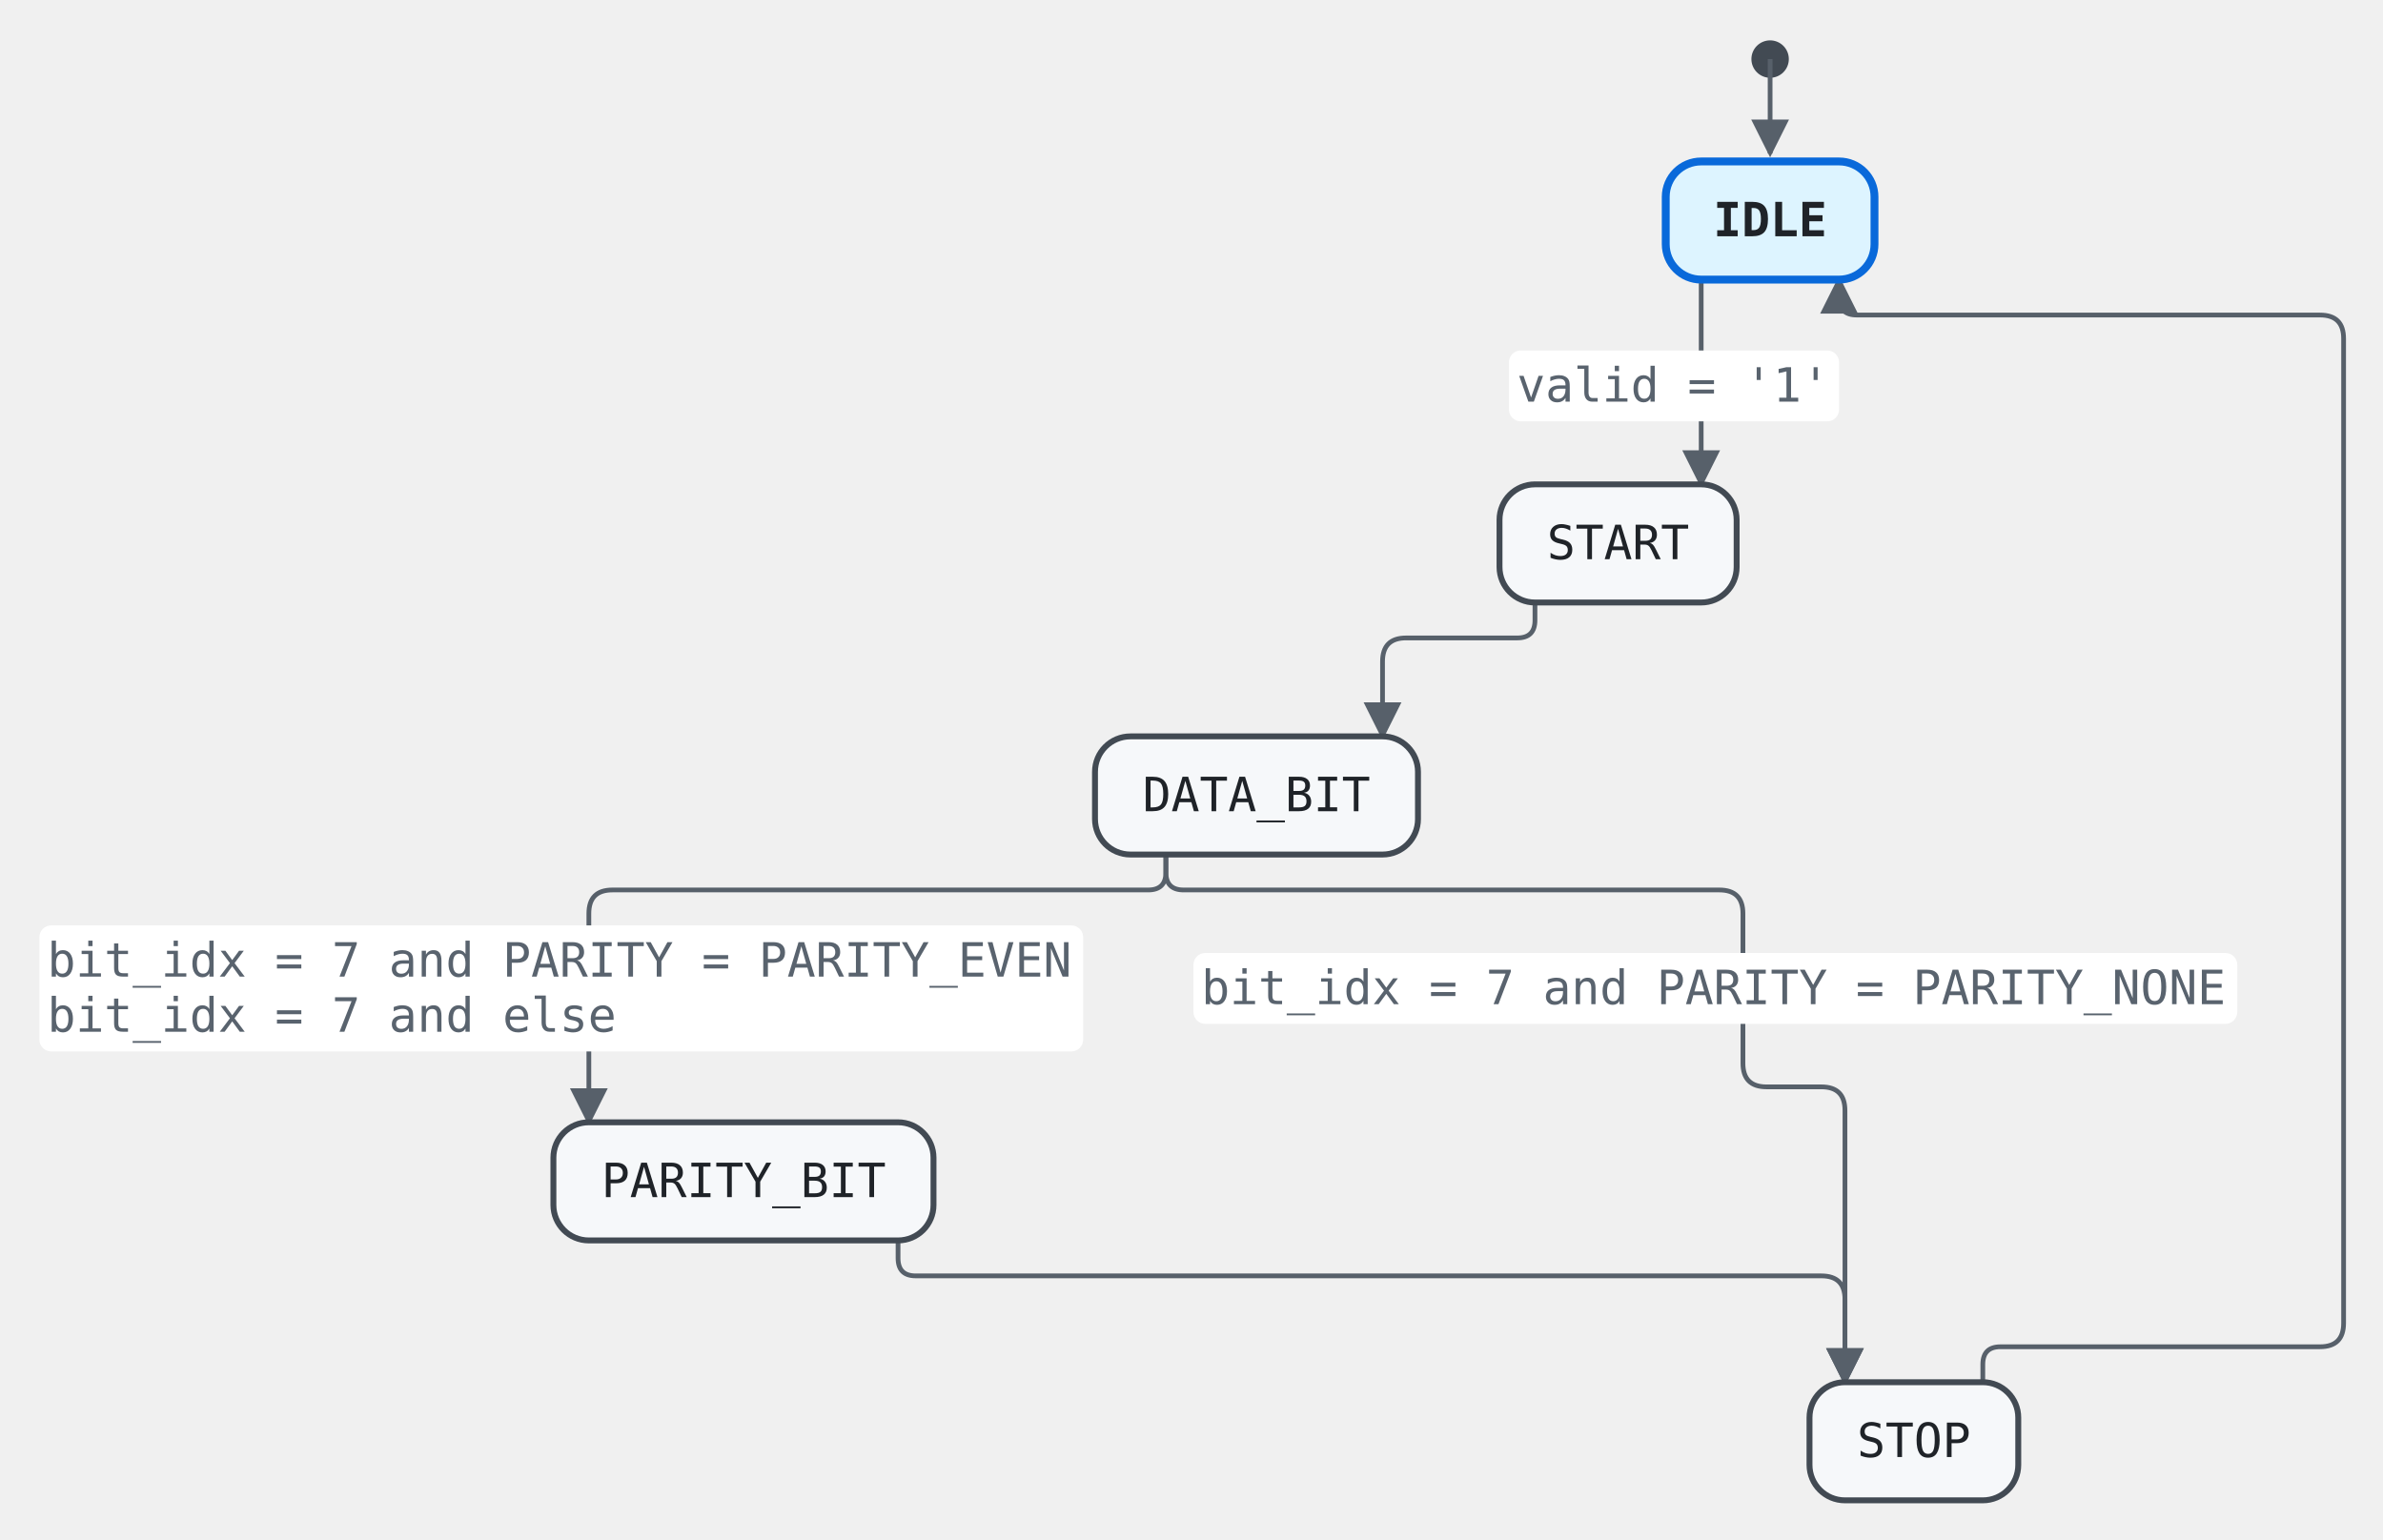
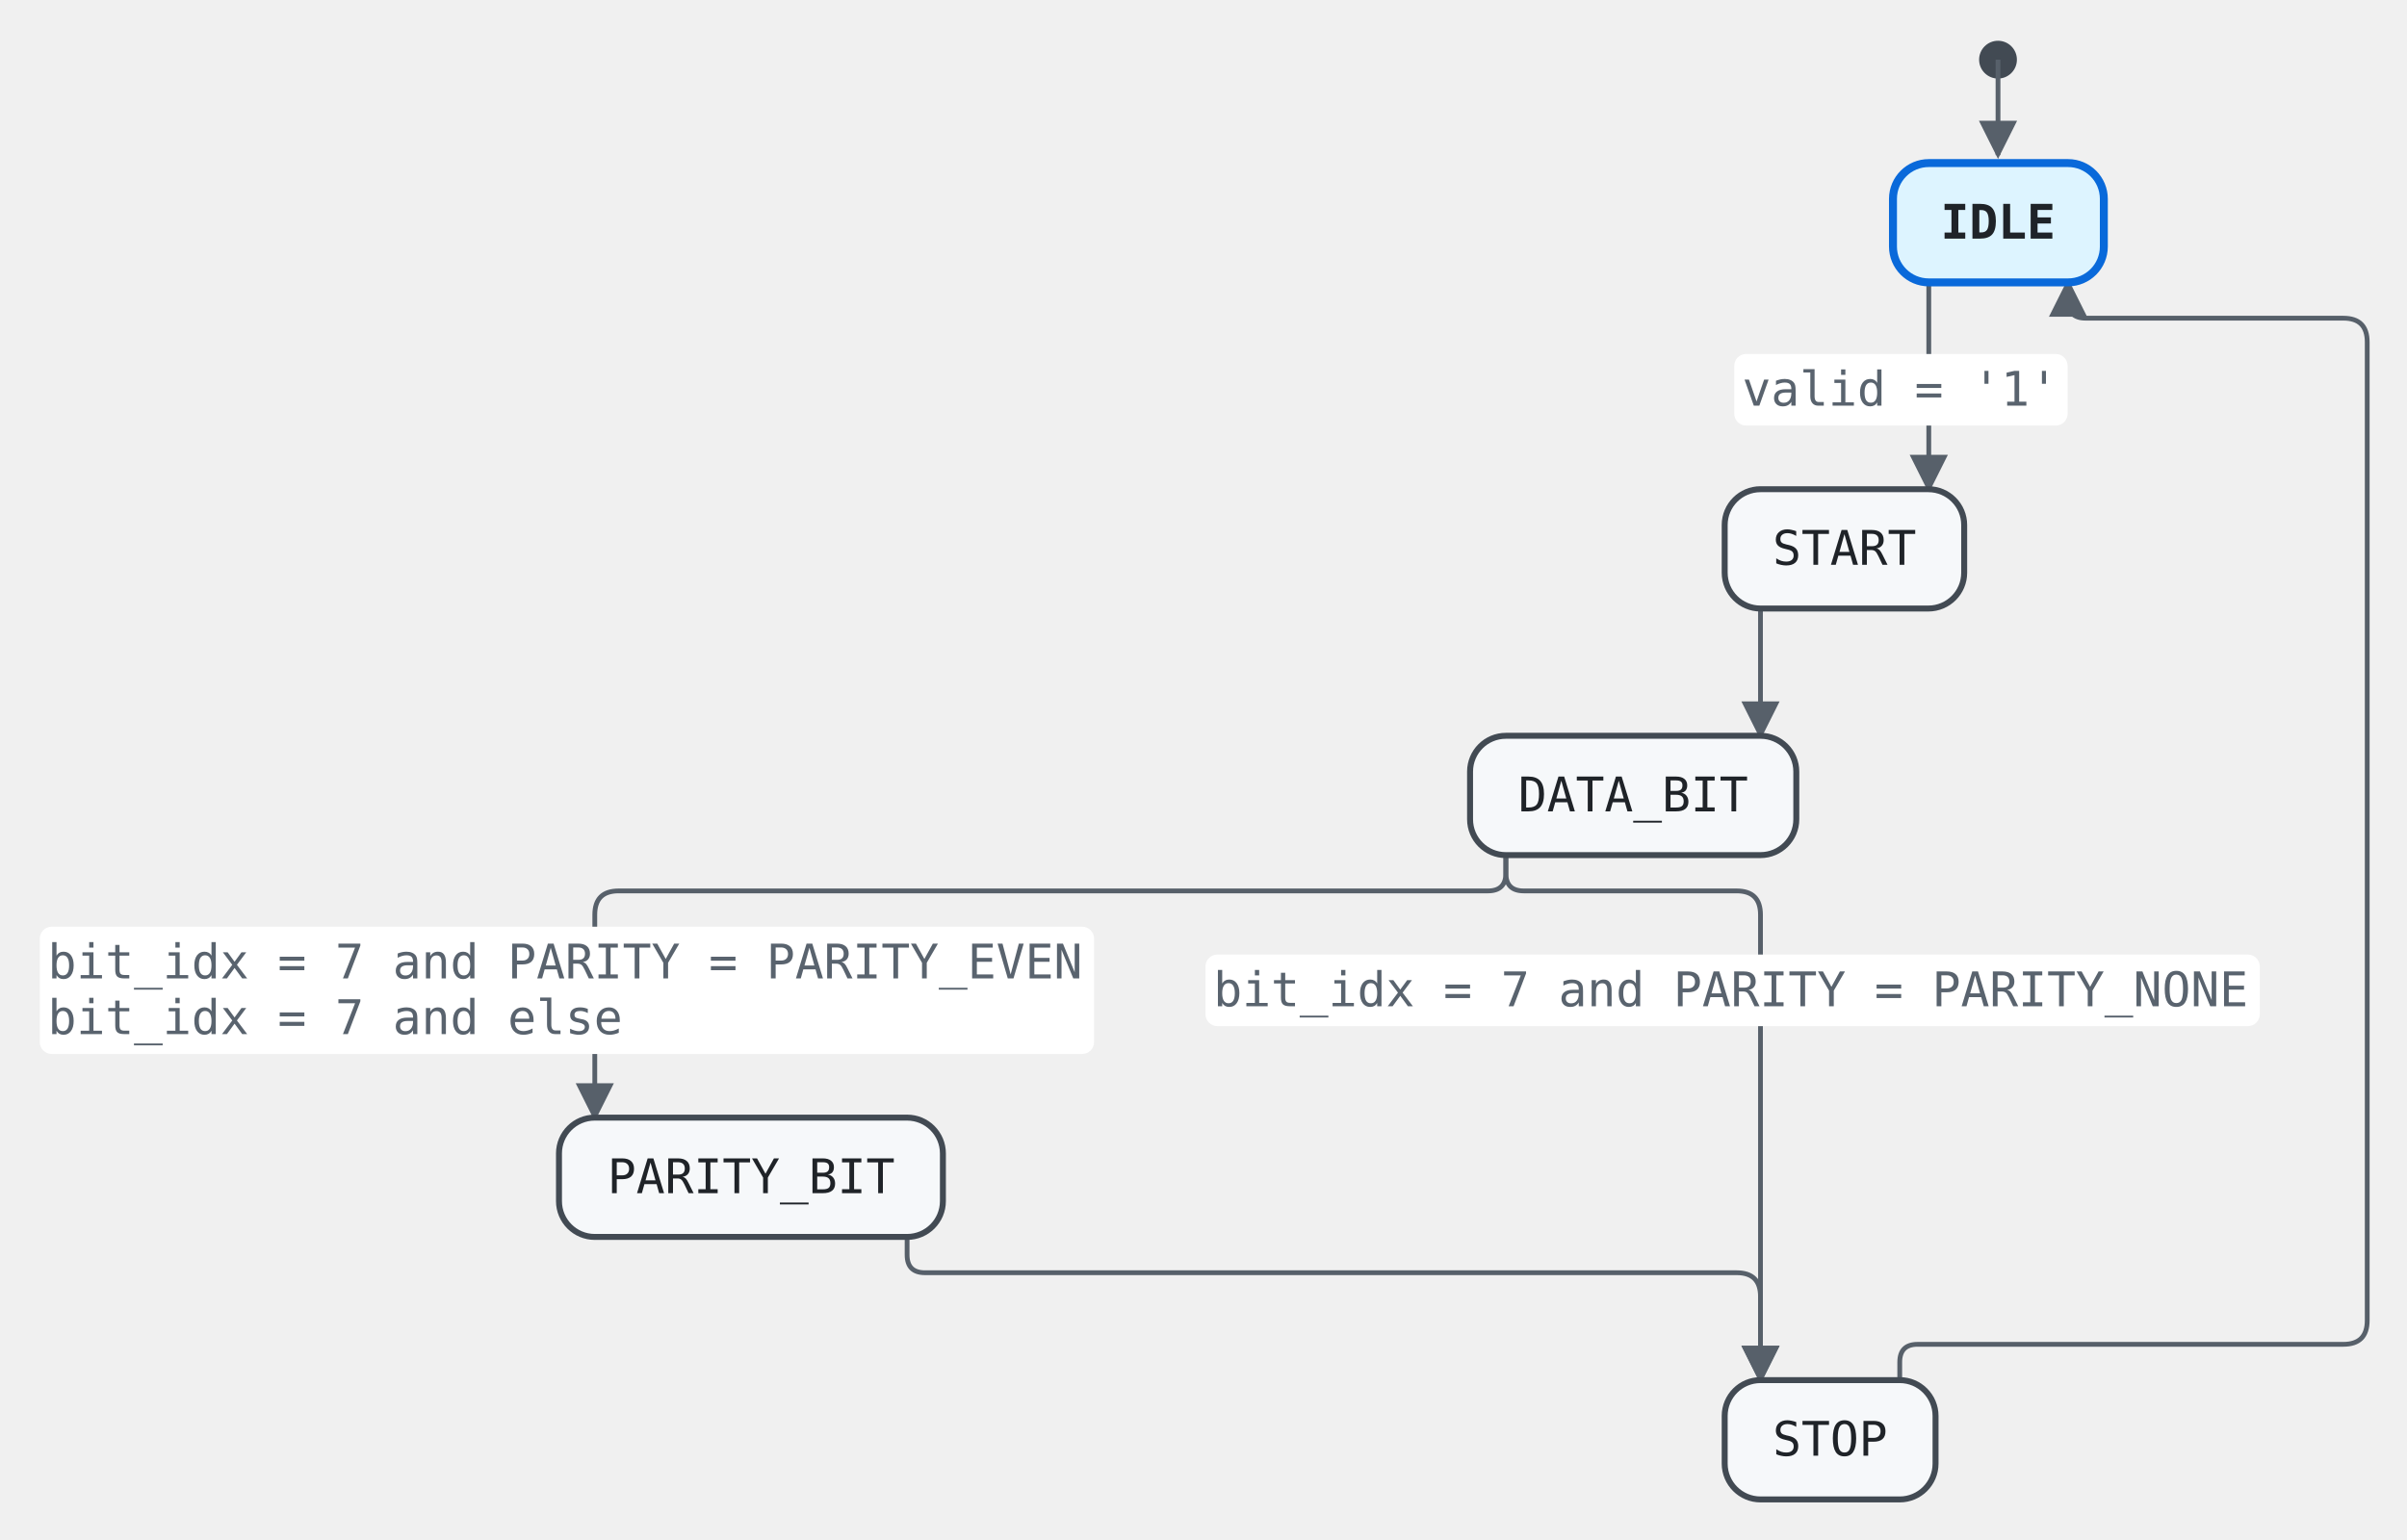
- <svg xmlns="http://www.w3.org/2000/svg" class="vfl-svg" width="605" height="391" viewBox="-9.0 -41.0 605.0 391.0" role="img">
+ <svg xmlns="http://www.w3.org/2000/svg" class="vfl-svg" width="605" height="387" viewBox="-9.0 -41.0 605.0 387.0" role="img">
  <style>.vfl-box{fill:#f6f8fa;stroke:#424a53;stroke-width:1.5}.vfl-head{fill:#ddf4ff;stroke:#424a53;stroke-width:1.5}.vfl-ext{fill:#ffffff;stroke:#8c959f;stroke-width:1.2;stroke-dasharray:4 3}.vfl-sep{stroke:#8c959f;stroke-width:1;stroke-dasharray:3 3}.vfl-pin{stroke:#424a53;stroke-width:1.5;fill:#424a53}.vfl-edge{stroke:#57606a;stroke-width:1.2;fill:none}.vfl-arrow{fill:#57606a}.vfl-wire{stroke:#0969da;stroke-width:1.3;fill:none}.vfl-dot{fill:#0969da}.vfl-term{fill:#ddf4ff;stroke:#424a53;stroke-width:1.2}.vfl-small{font-size:10px}.vfl-actual{fill:#0550ae}.vfl-cross{stroke:#cf222e;stroke-width:1.5;fill:none}.vfl-cross-text{fill:#cf222e}.vfl-grid{stroke:#d0d7de;stroke-width:0.8;stroke-dasharray:2 3}.vfl-wave{stroke:#424a53;stroke-width:1.3;fill:none}.vfl-wave-x{fill:url(#vfl-hatch)}.vfl-wave-d0{fill:#ffffff}.vfl-wave-d2{fill:#ffffff}.vfl-wave-d3{fill:#fff8c5}.vfl-wave-d4{fill:#ffebe9}.vfl-wave-d5{fill:#ddf4ff}.vfl-wave-d6{fill:#dafbe1}.vfl-wave-d7{fill:#fbefff}.vfl-wave-d8{fill:#fff1e5}.vfl-wave-d9{fill:#eaeef2}.vfl-gap{fill:#ffffff;stroke:#424a53;stroke-width:1}.vfl-state{fill:#f6f8fa;stroke:#424a53;stroke-width:1.5}.vfl-initial{fill:#ddf4ff;stroke:#0969da;stroke-width:2}.vfl-label-bg{fill:#ffffff}text{font-family:ui-monospace,SFMono-Regular,Menlo,Consolas,'DejaVu Sans Mono','Liberation Mono',monospace;font-size:12px;fill:#1f2328}.vfl-title{font-weight:bold}.vfl-muted{fill:#59636e}a:hover text{text-decoration:underline}@media (prefers-color-scheme:dark){.vfl-box{fill:#151b23;stroke:#9198a1}.vfl-head{fill:#0c2d6b;stroke:#9198a1}.vfl-ext{fill:#0d1117;stroke:#656c76}.vfl-sep{stroke:#656c76}.vfl-pin{stroke:#9198a1;fill:#9198a1}.vfl-edge{stroke:#9198a1}.vfl-arrow{fill:#9198a1}.vfl-wire{stroke:#4493f8}.vfl-dot{fill:#4493f8}.vfl-term{fill:#0c2d6b;stroke:#9198a1}.vfl-actual{fill:#79c0ff}.vfl-cross{stroke:#ff7b72}.vfl-cross-text{fill:#ff7b72}.vfl-grid{stroke:#3d444d}.vfl-wave{stroke:#9198a1}.vfl-wave-d0{fill:#151b23}.vfl-wave-d2{fill:#151b23}.vfl-wave-d3{fill:#3b2e00}.vfl-wave-d4{fill:#4c1d1d}.vfl-wave-d5{fill:#0c2d6b}.vfl-wave-d6{fill:#0f3a1d}.vfl-wave-d7{fill:#3a1d4c}.vfl-wave-d8{fill:#4a2a10}.vfl-wave-d9{fill:#262c36}.vfl-gap{fill:#0d1117;stroke:#9198a1}.vfl-state{fill:#151b23;stroke:#9198a1}.vfl-initial{fill:#0c2d6b;stroke:#4493f8}.vfl-label-bg{fill:#0d1117}text{fill:#f0f6fc}.vfl-muted{fill:#9198a1}}</style>
  <defs>
    <marker id="vfl-arrow" viewBox="0 0 10 10" refX="9" refY="5" markerWidth="8" markerHeight="8" orient="auto-start-reverse">
      <path class="vfl-arrow" d="M0,0L10,5L0,10z" />
    </marker>
  </defs>
-   <path class="vfl-edge" marker-end="url(#vfl-arrow)" d="M422.9,30.0L422.9,82.0" />
-   <path class="vfl-edge" marker-end="url(#vfl-arrow)" d="M380.7,112.0L380.7,116.5Q380.7,121.0 376.2,121.0L348.0,121.0Q342.0,121.0 342.0,127.0L342.0,146.0" />
-   <path class="vfl-edge" marker-end="url(#vfl-arrow)" d="M287.0,176.0L287.0,180.5Q287.0,185.0 282.5,185.0L146.5,185.0Q140.5,185.0 140.5,191.0L140.5,244.0" />
-   <path class="vfl-edge" marker-end="url(#vfl-arrow)" d="M287.0,176.0L287.0,180.5Q287.0,185.0 291.5,185.0L427.5,185.0Q433.5,185.0 433.5,191.0L433.5,229.0Q433.5,235.0 439.5,235.0L453.4,235.0Q459.4,235.0 459.4,241.0L459.4,310.0" />
-   <path class="vfl-edge" marker-end="url(#vfl-arrow)" d="M219.0,274.0L219.0,278.5Q219.0,283.0 223.5,283.0L453.4,283.0Q459.4,283.0 459.4,289.0L459.4,310.0" />
-   <path class="vfl-edge" marker-end="url(#vfl-arrow)" d="M494.4,310.0L494.4,305.5Q494.4,301.0 498.9,301.0L580.0,301.0Q586.0,301.0 586.0,295.0L586.0,45.0Q586.0,39.0 580.0,39.0L462.4,39.0Q457.9,39.0 457.9,34.5L457.9,30.0" />
-   <rect class="vfl-initial" x="413.9" y="0.0" width="53.0" height="30.0" rx="9.0" />
-   <text x="440.4" y="19.0" text-anchor="middle" class="vfl-title">IDLE</text>
-   <circle class="vfl-pin" cx="440.4" cy="-26.0" r="4" />
-   <path class="vfl-edge" marker-end="url(#vfl-arrow)" d="M440.4,-26.0L440.4,-2.0" />
-   <rect class="vfl-state" x="371.7" y="82.0" width="60.2" height="30.0" rx="9.0" />
-   <text x="401.8" y="101.0" text-anchor="middle">START</text>
-   <rect class="vfl-state" x="269.0" y="146.0" width="82.0" height="30.0" rx="9.0" />
-   <text x="310.0" y="165.0" text-anchor="middle">DATA_BIT</text>
-   <rect class="vfl-state" x="131.5" y="244.0" width="96.5" height="30.0" rx="9.0" />
-   <text x="179.8" y="263.0" text-anchor="middle">PARITY_BIT</text>
-   <rect class="vfl-state" x="450.4" y="310.0" width="53.0" height="30.0" rx="9.0" />
-   <text x="476.9" y="329.0" text-anchor="middle">STOP</text>
-   <rect class="vfl-label-bg" x="374.1" y="48.0" width="83.8" height="18.0" rx="3" />
-   <text x="376.1" y="61.0" text-anchor="start" class="vfl-muted">valid = '1'</text>
-   <rect class="vfl-label-bg" x="1.0" y="194.0" width="265.0" height="32.0" rx="3" />
-   <text x="3.0" y="207.0" text-anchor="start" class="vfl-muted">bit_idx = 7 and PARITY = PARITY_EVEN</text>
-   <text x="3.0" y="221.0" text-anchor="start" class="vfl-muted">bit_idx = 7 and else</text>
-   <rect class="vfl-label-bg" x="294.0" y="201.0" width="265.0" height="18.0" rx="3" />
-   <text x="296.0" y="214.0" text-anchor="start" class="vfl-muted">bit_idx = 7 and PARITY = PARITY_NONE</text>
+   <path class="vfl-edge" marker-end="url(#vfl-arrow)" d="M475.8,30.0L475.8,82.0" />
+   <path class="vfl-edge" marker-end="url(#vfl-arrow)" d="M433.5,112.0L433.5,144.0" />
+   <path class="vfl-edge" marker-end="url(#vfl-arrow)" d="M369.5,174.0L369.5,178.5Q369.5,183.0 365.0,183.0L146.5,183.0Q140.5,183.0 140.5,189.0L140.5,240.0" />
+   <path class="vfl-edge" marker-end="url(#vfl-arrow)" d="M369.5,174.0L369.5,178.5Q369.5,183.0 374.0,183.0L427.5,183.0Q433.5,183.0 433.5,189.0L433.5,306.0" />
+   <path class="vfl-edge" marker-end="url(#vfl-arrow)" d="M219.0,270.0L219.0,274.5Q219.0,279.0 223.5,279.0L427.5,279.0Q433.5,279.0 433.5,285.0L433.5,306.0" />
+   <path class="vfl-edge" marker-end="url(#vfl-arrow)" d="M468.5,306.0L468.5,301.5Q468.5,297.0 473.0,297.0L580.0,297.0Q586.0,297.0 586.0,291.0L586.0,45.0Q586.0,39.0 580.0,39.0L515.2,39.0Q510.8,39.0 510.8,34.5L510.8,30.0" />
+   <rect class="vfl-initial" x="466.8" y="0.0" width="53.0" height="30.0" rx="9.0" />
+   <text x="493.2" y="19.0" text-anchor="middle" class="vfl-title">IDLE</text>
+   <circle class="vfl-pin" cx="493.2" cy="-26.0" r="4" />
+   <path class="vfl-edge" marker-end="url(#vfl-arrow)" d="M493.2,-26.0L493.2,-2.0" />
+   <rect class="vfl-state" x="424.5" y="82.0" width="60.2" height="30.0" rx="9.0" />
+   <text x="454.6" y="101.0" text-anchor="middle">START</text>
+   <rect class="vfl-state" x="360.5" y="144.0" width="82.0" height="30.0" rx="9.0" />
+   <text x="401.5" y="163.0" text-anchor="middle">DATA_BIT</text>
+   <rect class="vfl-state" x="131.5" y="240.0" width="96.5" height="30.0" rx="9.0" />
+   <text x="179.8" y="259.0" text-anchor="middle">PARITY_BIT</text>
+   <rect class="vfl-state" x="424.5" y="306.0" width="53.0" height="30.0" rx="9.0" />
+   <text x="451.0" y="325.0" text-anchor="middle">STOP</text>
+   <rect class="vfl-label-bg" x="426.9" y="48.0" width="83.8" height="18.0" rx="3" />
+   <text x="428.9" y="61.0" text-anchor="start" class="vfl-muted">valid = '1'</text>
+   <rect class="vfl-label-bg" x="1.0" y="192.0" width="265.0" height="32.0" rx="3" />
+   <text x="3.0" y="205.0" text-anchor="start" class="vfl-muted">bit_idx = 7 and PARITY = PARITY_EVEN</text>
+   <text x="3.0" y="219.0" text-anchor="start" class="vfl-muted">bit_idx = 7 and else</text>
+   <rect class="vfl-label-bg" x="294.0" y="199.0" width="265.0" height="18.0" rx="3" />
+   <text x="296.0" y="212.0" text-anchor="start" class="vfl-muted">bit_idx = 7 and PARITY = PARITY_NONE</text>
</svg>
